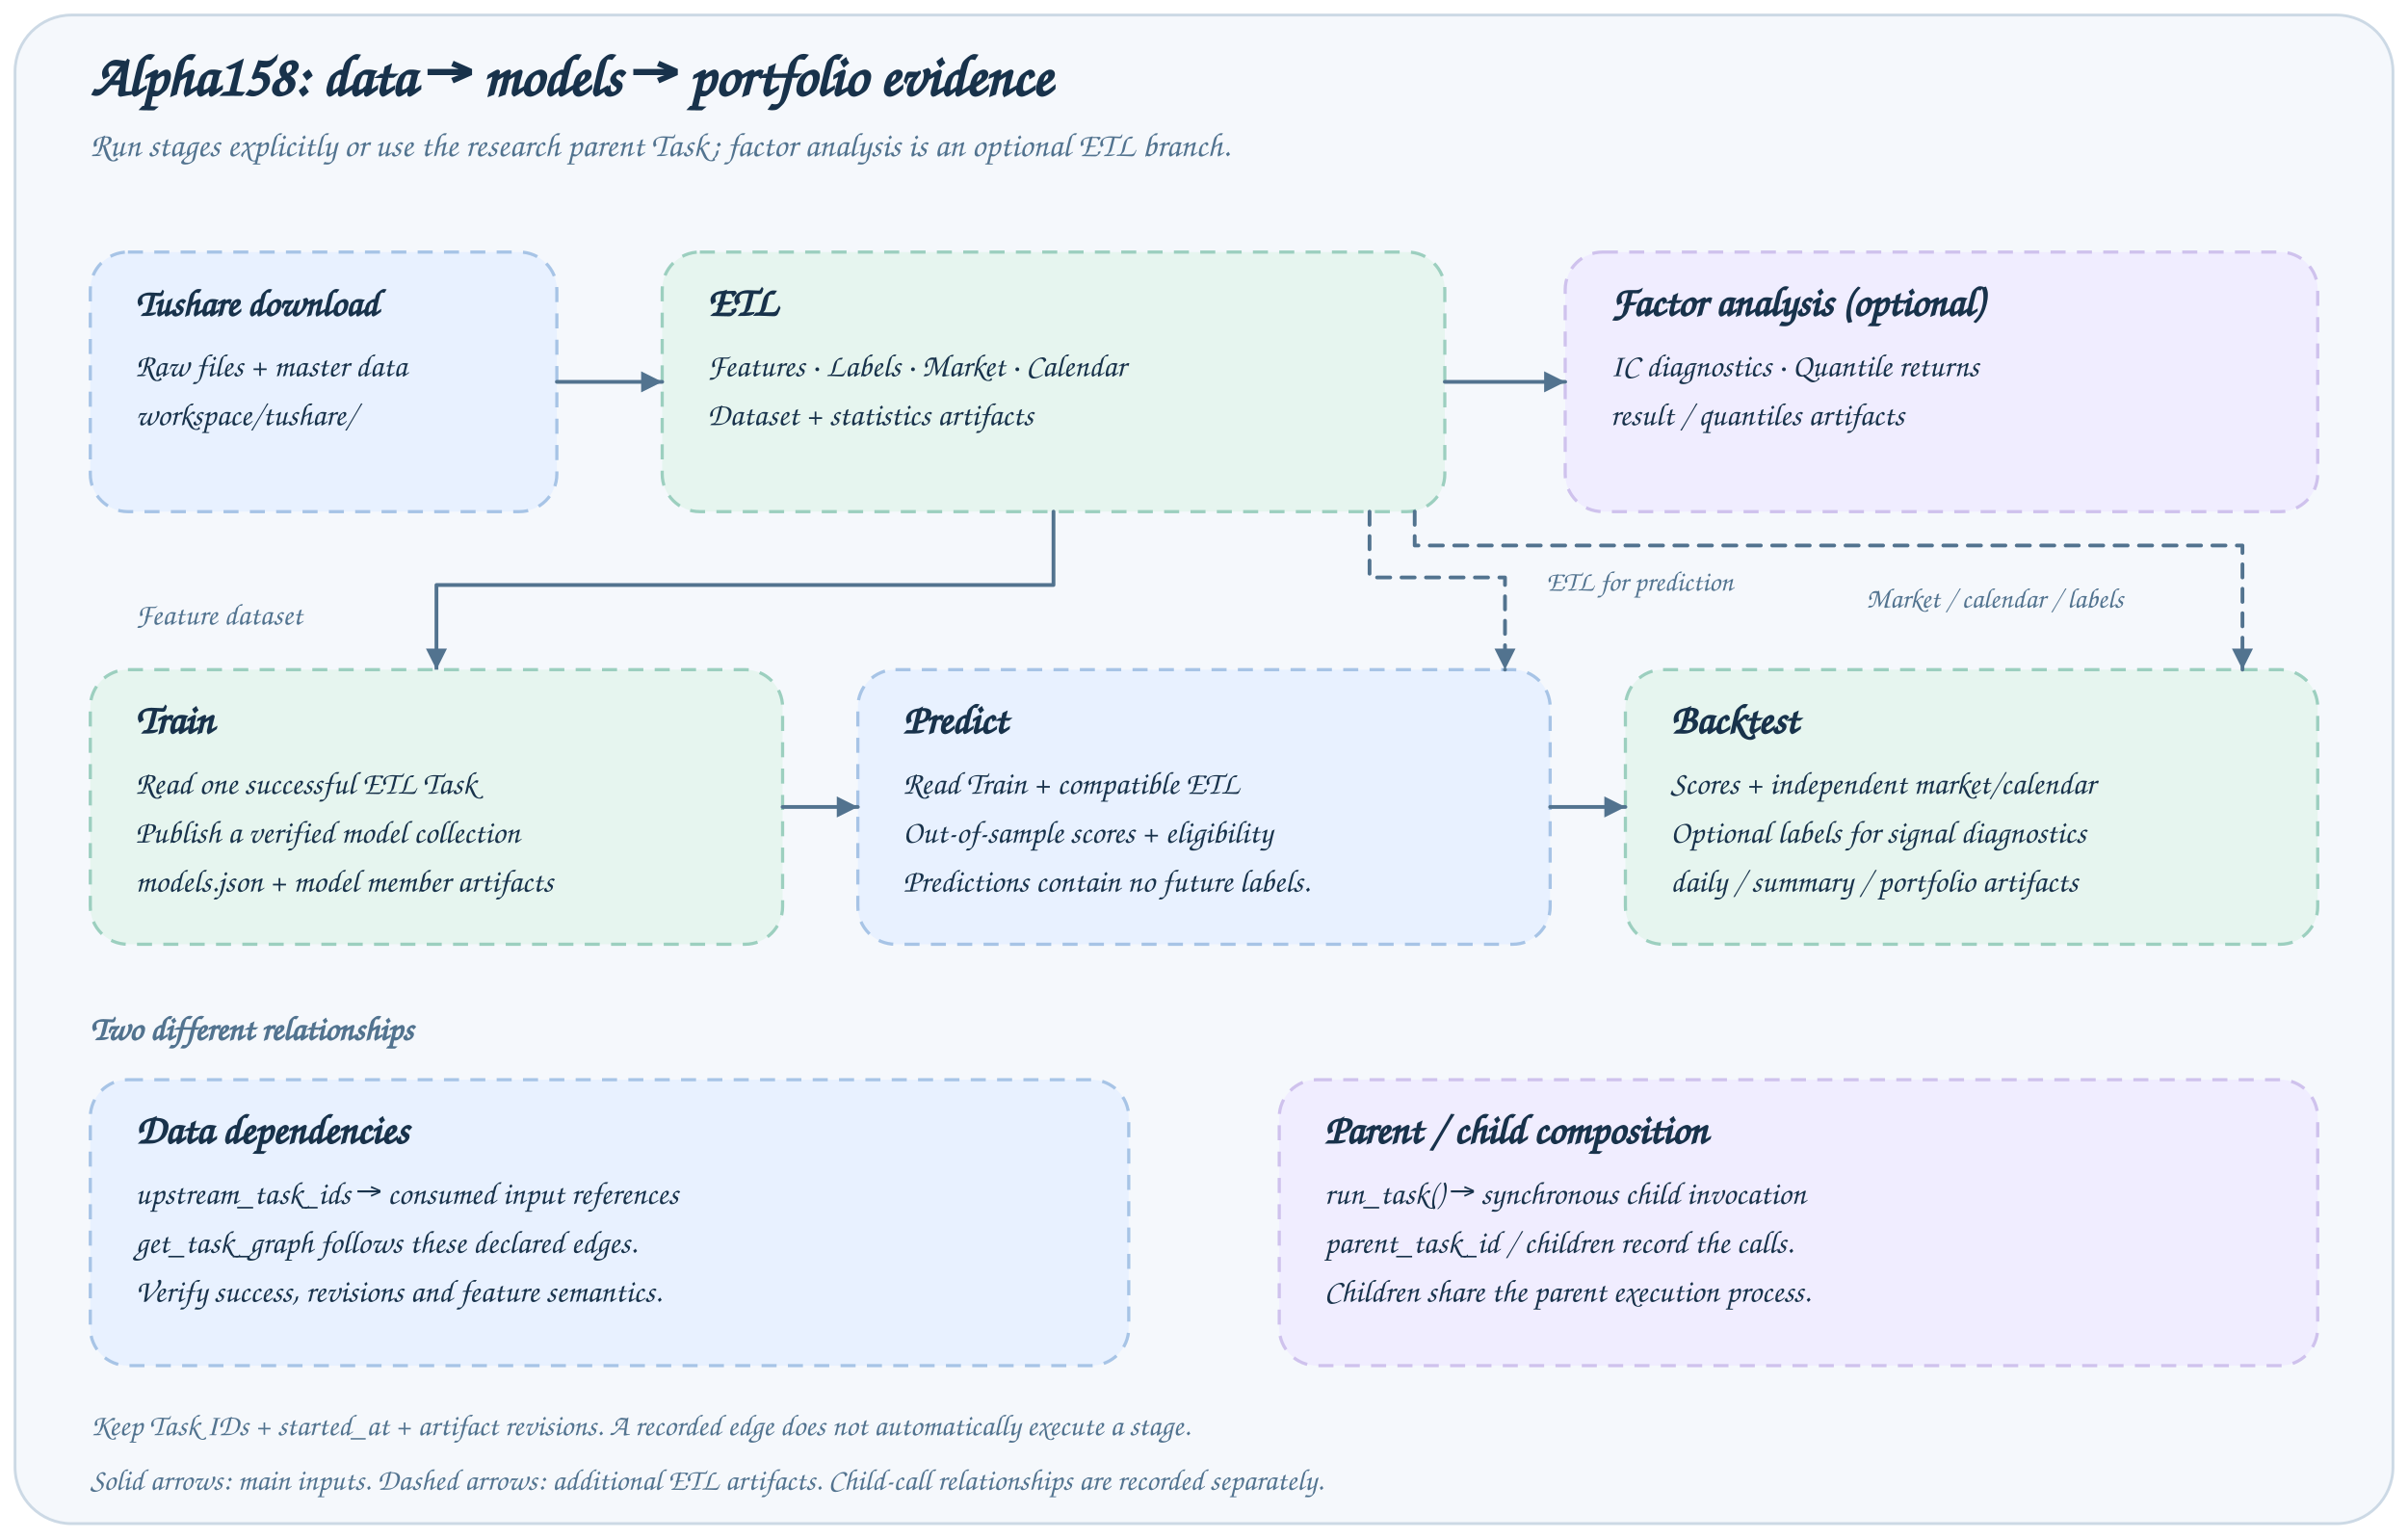
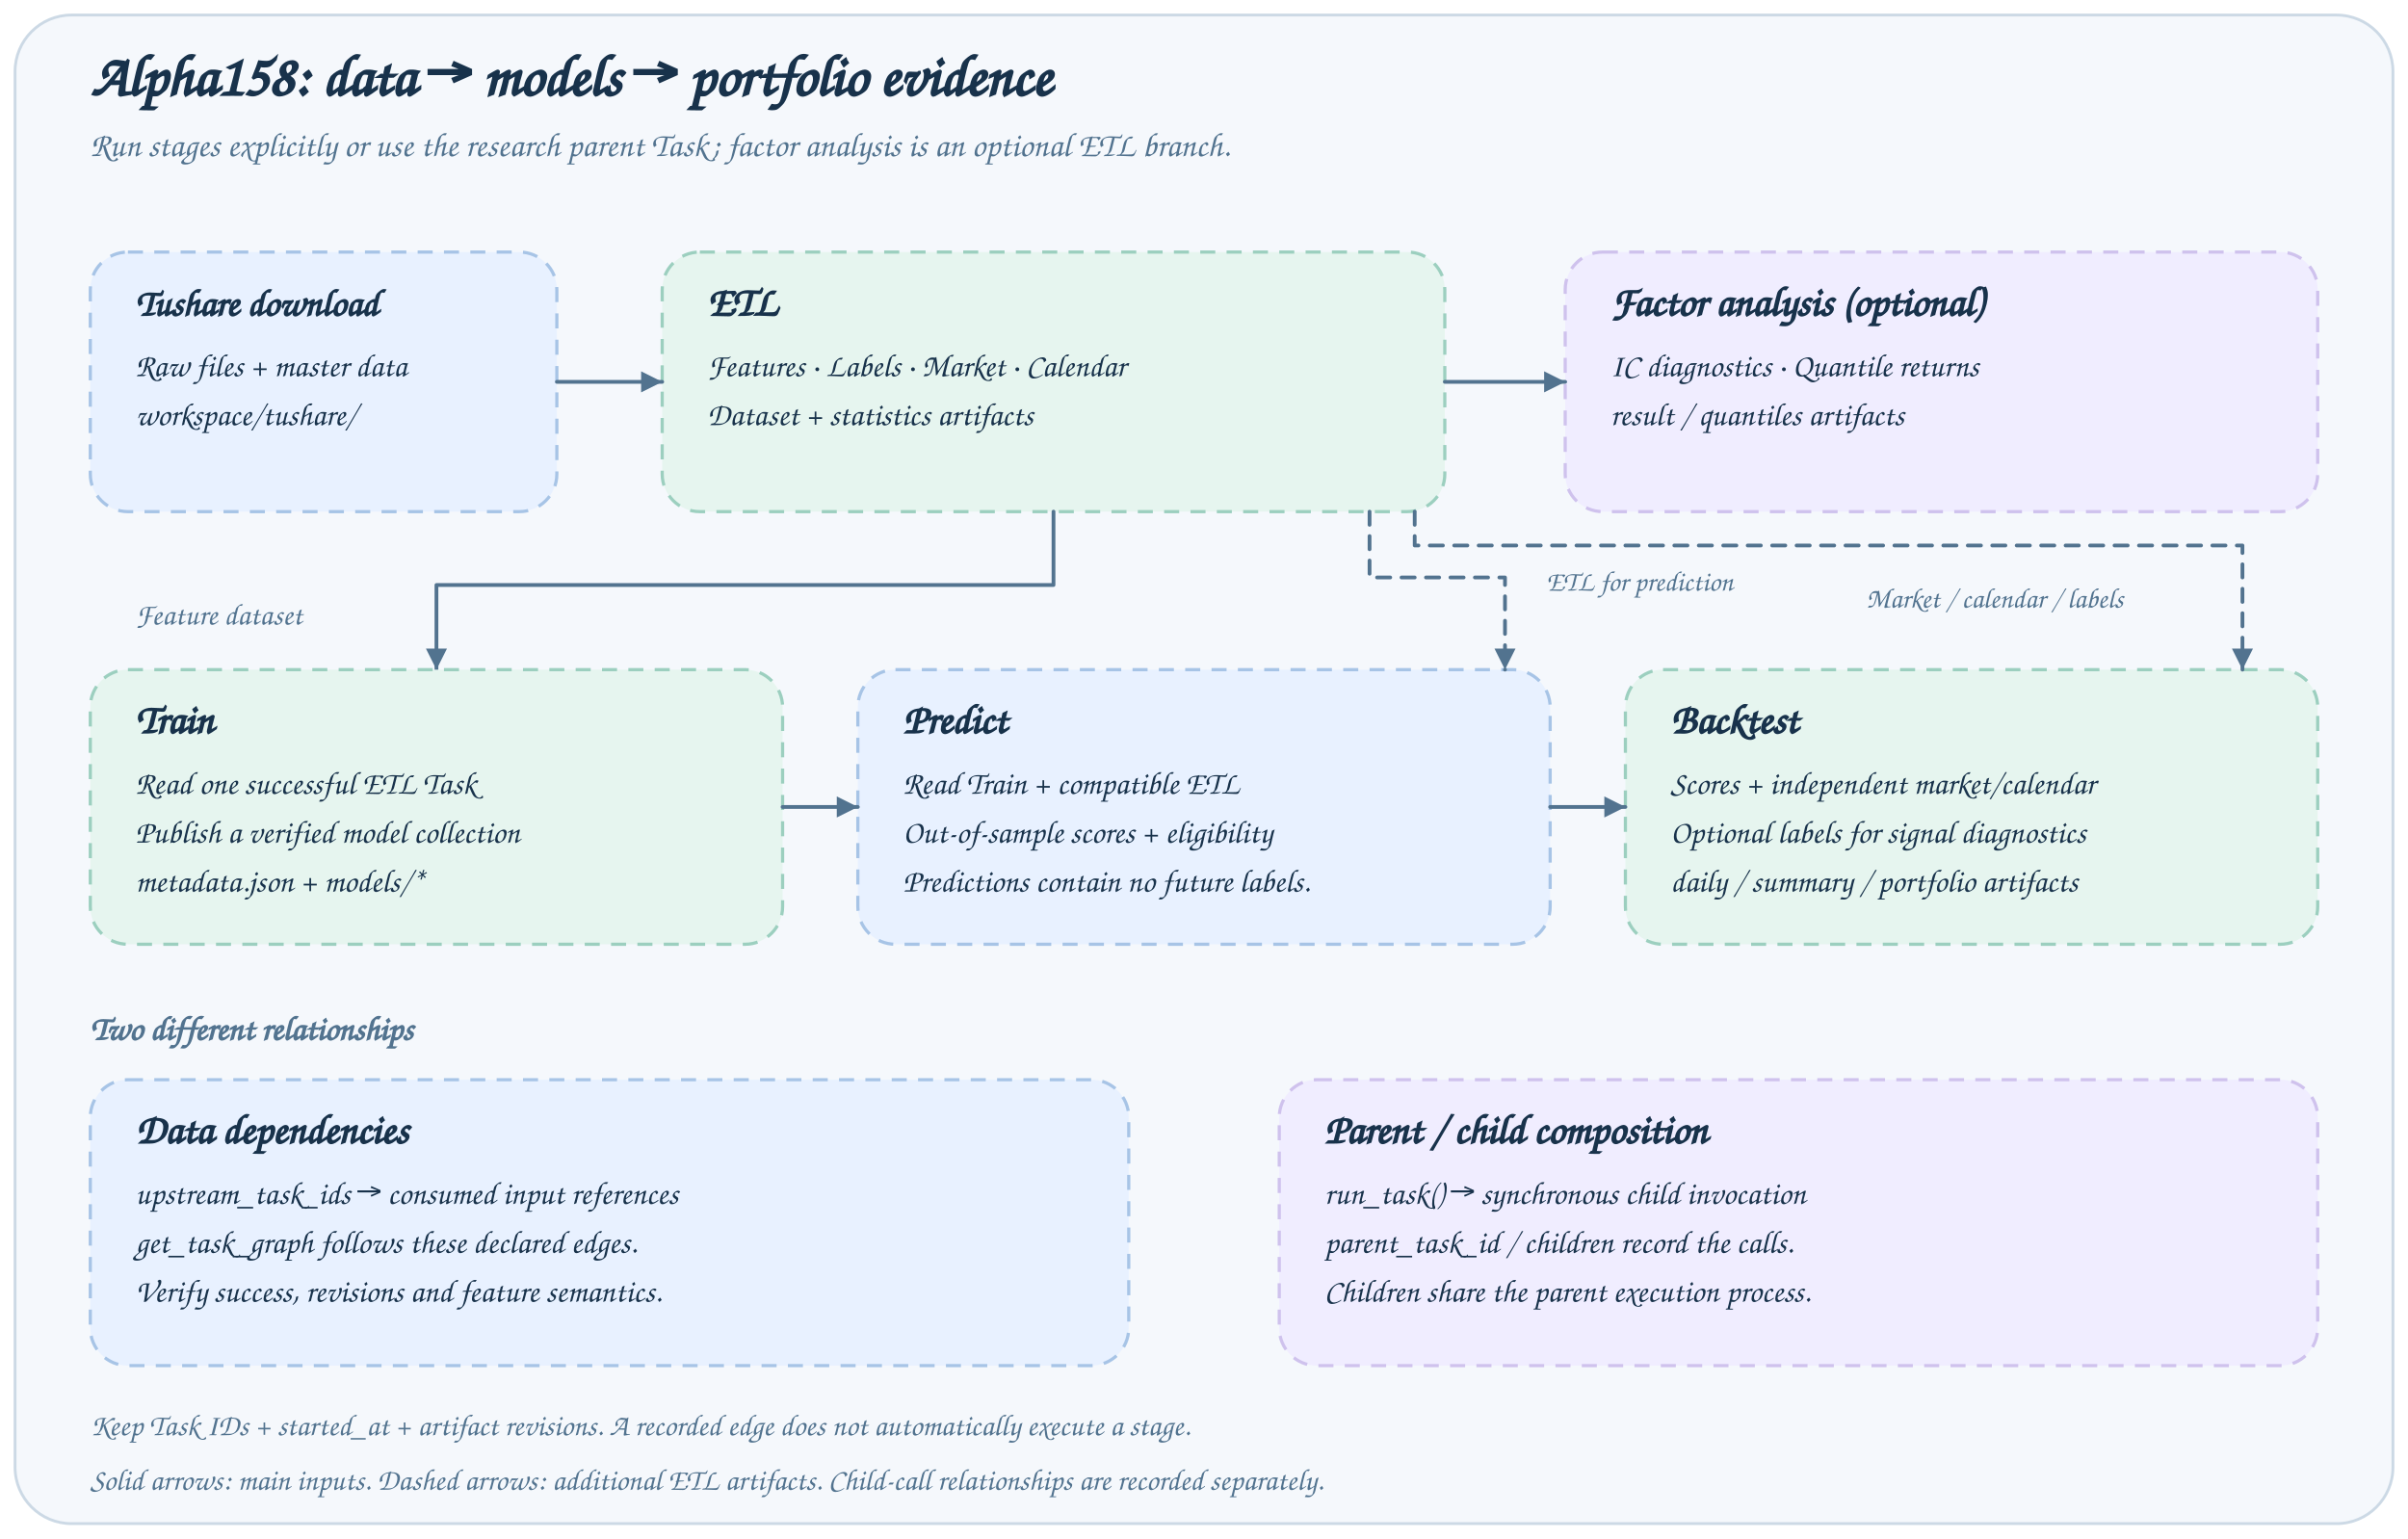
<svg xmlns="http://www.w3.org/2000/svg" width="1280" height="818" viewBox="0 0 1280 818" role="img" aria-labelledby="title desc">
  <defs>
    <marker id="arrow" viewBox="0 0 10 10" refX="9" refY="5" markerWidth="7" markerHeight="7" orient="auto">
      <path d="M 1 1 L 9 5 L 1 9 Z" fill="#52738f" />
    </marker>
  </defs>
  <rect x="8" y="8" width="1264" height="802" rx="30" fill="#f5f8fc" stroke="#ccd9e5" stroke-width="1.5" />
  <g font-family="'Comic Sans MS', 'Chalkboard SE', 'Comic Neue', cursive" fill="#18324b" data-diagram-content="true">
    <text x="48" y="51" font-size="31" font-weight="700">Alpha158: data → models → portfolio evidence</text>
    <text x="48" y="83" font-size="18" fill="#52738f">Run stages explicitly or use the research parent Task; factor analysis is an optional ETL branch.</text>
    <rect x="48" y="134" width="248" height="138" rx="20" fill="#e8f1ff" stroke="#a7c4e6" stroke-width="1.7" stroke-dasharray="8 6" />
    <text x="72" y="168" font-size="20" font-weight="700">Tushare download</text>
    <text x="72" y="200" font-size="17">Raw files + master data</text>
    <text x="72" y="226" font-size="17">workspace/tushare/</text>
    <rect x="352" y="134" width="416" height="138" rx="20" fill="#e6f5ef" stroke="#9ccfbf" stroke-width="1.7" stroke-dasharray="8 6" />
    <text x="376" y="168" font-size="22" font-weight="700">ETL</text>
    <text x="376" y="200" font-size="17">Features · Labels · Market · Calendar</text>
    <text x="376" y="226" font-size="17">Dataset + statistics artifacts</text>
    <rect x="832" y="134" width="400" height="138" rx="20" fill="#f0edff" stroke="#cfc2ed" stroke-width="1.7" stroke-dasharray="8 6" />
    <text x="856" y="168" font-size="22" font-weight="700">Factor analysis (optional)</text>
    <text x="856" y="200" font-size="17">IC diagnostics · Quantile returns</text>
    <text x="856" y="226" font-size="17">result / quantiles artifacts</text>
    <path d="M 296 203 L 352 203" fill="none" stroke="#52738f" stroke-width="2" stroke-linecap="round" stroke-linejoin="round" marker-end="url(#arrow)" />
    <path d="M 768 203 L 832 203" fill="none" stroke="#52738f" stroke-width="2" stroke-linecap="round" stroke-linejoin="round" marker-end="url(#arrow)" />
    <path d="M 560 272 L 560 311 L 232 311 L 232 356" fill="none" stroke="#52738f" stroke-width="2" stroke-linecap="round" stroke-linejoin="round" marker-end="url(#arrow)" />
    <text x="72" y="332" font-size="16" fill="#52738f">Feature dataset</text>
    <rect x="48" y="356" width="368" height="146" rx="20" fill="#e6f5ef" stroke="#9ccfbf" stroke-width="1.7" stroke-dasharray="8 6" />
    <text x="72" y="390" font-size="22" font-weight="700">Train</text>
    <text x="72" y="422" font-size="17">Read one successful ETL Task</text>
    <text x="72" y="448" font-size="17">Publish a verified model collection</text>
-     <text x="72" y="474" font-size="17">models.json + model member artifacts</text>
+     <text x="72" y="474" font-size="17">metadata.json + models/*</text>
    <rect x="456" y="356" width="368" height="146" rx="20" fill="#e8f1ff" stroke="#a7c4e6" stroke-width="1.7" stroke-dasharray="8 6" />
    <text x="480" y="390" font-size="22" font-weight="700">Predict</text>
    <text x="480" y="422" font-size="17">Read Train + compatible ETL</text>
    <text x="480" y="448" font-size="17">Out-of-sample scores + eligibility</text>
    <text x="480" y="474" font-size="17">Predictions contain no future labels.</text>
    <rect x="864" y="356" width="368" height="146" rx="20" fill="#e6f5ef" stroke="#9ccfbf" stroke-width="1.7" stroke-dasharray="8 6" />
    <text x="888" y="390" font-size="22" font-weight="700">Backtest</text>
    <text x="888" y="422" font-size="17">Scores + independent market/calendar</text>
    <text x="888" y="448" font-size="17">Optional labels for signal diagnostics</text>
    <text x="888" y="474" font-size="17">daily / summary / portfolio artifacts</text>
    <path d="M 416 429 L 456 429" fill="none" stroke="#52738f" stroke-width="2" stroke-linecap="round" stroke-linejoin="round" marker-end="url(#arrow)" />
    <path d="M 824 429 L 864 429" fill="none" stroke="#52738f" stroke-width="2" stroke-linecap="round" stroke-linejoin="round" marker-end="url(#arrow)" />
    <path d="M 728 272 L 728 307 L 800 307 L 800 356" fill="none" stroke="#52738f" stroke-width="2" stroke-linecap="round" stroke-linejoin="round" marker-end="url(#arrow)" stroke-dasharray="7 6" />
    <text x="822" y="314" font-size="15" fill="#52738f">ETL for prediction</text>
    <path d="M 752 272 L 752 290 L 1192 290 L 1192 356" fill="none" stroke="#52738f" stroke-width="2" stroke-linecap="round" stroke-linejoin="round" marker-end="url(#arrow)" stroke-dasharray="7 6" />
    <text x="992" y="323" font-size="15" fill="#52738f">Market / calendar / labels</text>
    <text x="48" y="553" font-size="18" font-weight="700" fill="#52738f">Two different relationships</text>
    <rect x="48" y="574" width="552" height="152" rx="20" fill="#e8f1ff" stroke="#a7c4e6" stroke-width="1.7" stroke-dasharray="8 6" />
    <text x="72" y="608" font-size="22" font-weight="700">Data dependencies</text>
    <text x="72" y="640" font-size="17">upstream_task_ids → consumed input references</text>
    <text x="72" y="666" font-size="17">get_task_graph follows these declared edges.</text>
    <text x="72" y="692" font-size="17">Verify success, revisions and feature semantics.</text>
    <rect x="680" y="574" width="552" height="152" rx="20" fill="#f0edff" stroke="#cfc2ed" stroke-width="1.7" stroke-dasharray="8 6" />
    <text x="704" y="608" font-size="22" font-weight="700">Parent / child composition</text>
    <text x="704" y="640" font-size="17">run_task() → synchronous child invocation</text>
    <text x="704" y="666" font-size="17">parent_task_id / children record the calls.</text>
    <text x="704" y="692" font-size="17">Children share the parent execution process.</text>
    <text x="48" y="763" font-size="16" fill="#52738f">Keep Task IDs + started_at + artifact revisions. A recorded edge does not automatically execute a stage.</text>
    <text x="48" y="792" font-size="16" fill="#52738f">Solid arrows: main inputs. Dashed arrows: additional ETL artifacts. Child-call relationships are recorded separately.</text>
  </g>
</svg>
